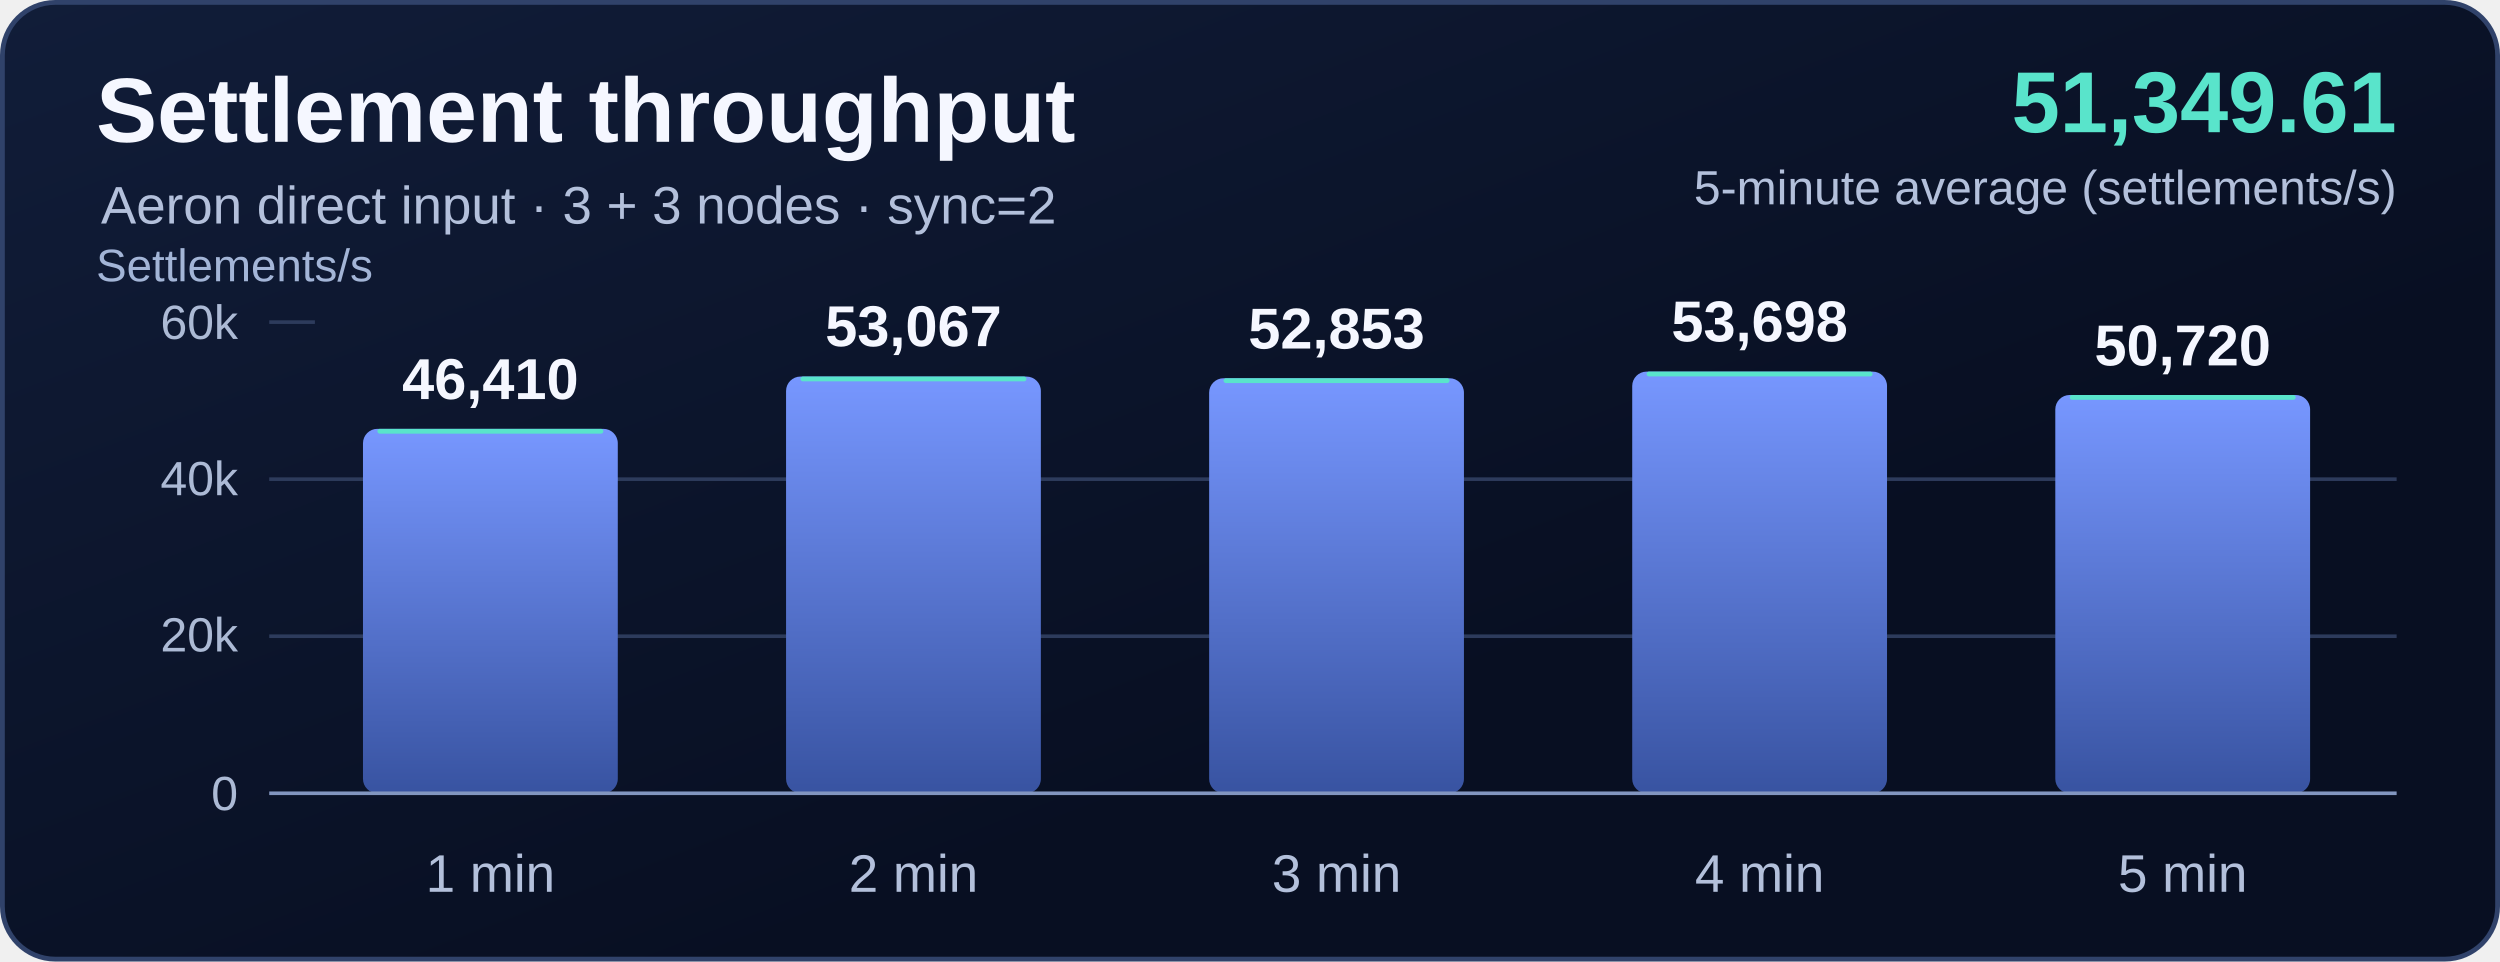
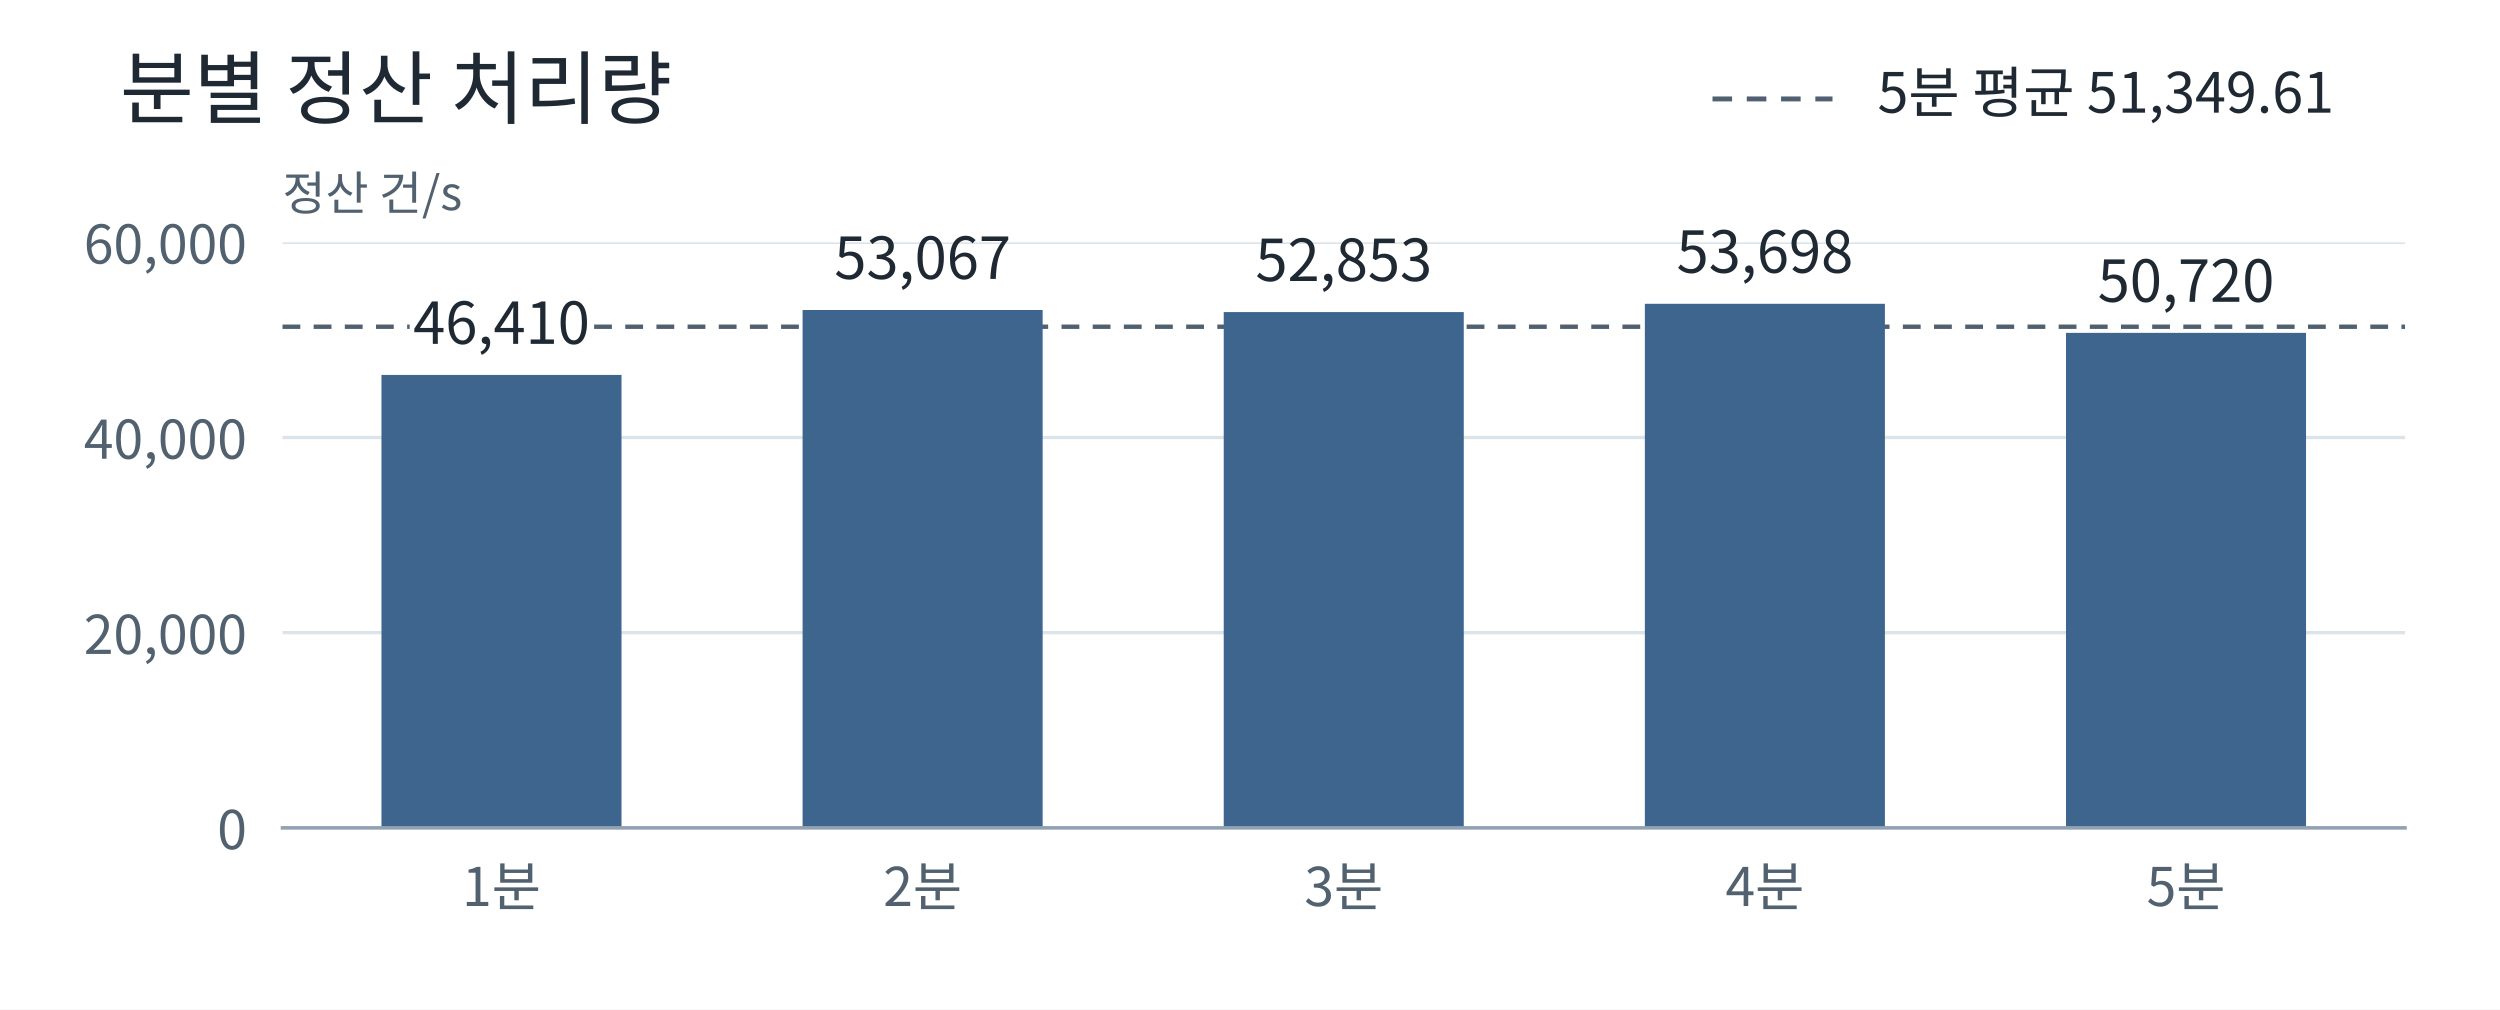
- <svg xmlns="http://www.w3.org/2000/svg" viewBox="0 0 1040 400" width="1040" height="400" role="img" aria-labelledby="chart-title chart-description">
+ <svg xmlns="http://www.w3.org/2000/svg" xmlns:xlink="http://www.w3.org/1999/xlink" width="561.6pt" height="226.8pt" viewBox="0 0 561.6 226.8" version="1.1" role="img" aria-labelledby="chart-title chart-description">
  <defs>
-     <linearGradient id="panel-fill" x2="1" y2="1">
-       <stop stop-color="#111d39" />
-       <stop offset=".65" stop-color="#080f22" />
-     </linearGradient>
-     <linearGradient id="bar-fill" x2="0" y2="1">
-       <stop stop-color="#7797ff" />
-       <stop offset="1" stop-color="#3853a1" />
-     </linearGradient>
+     <style type="text/css">*{stroke-linejoin: round; stroke-linecap: butt}</style>
  </defs>
-   <rect x="1" y="1" width="1038" height="398" rx="22" fill="url(#panel-fill)" stroke="#30426a" stroke-width="2" />
-   <g font-family="Arial, Helvetica, sans-serif">
-     <text x="40" y="59" fill="#f5f7ff" font-size="38" font-weight="700">Settlement throughput</text>
-     <text x="42" y="93" fill="#b3c0db" font-size="22">Aeron direct input · 3 + 3 nodes · sync=2</text>
-     <text x="997" y="55" text-anchor="end" fill="#59e4cb" font-size="36" font-weight="700">51,349.61</text>
-     <text x="997" y="85" text-anchor="end" fill="#b3c0db" font-size="20">5-minute average (settlements/s)</text>
-     <text x="40" y="117" fill="#a3b5d7" font-size="19">Settlements/s</text>
-     <path d="M112 134H131 M112 199.333H997 M112 264.667H997" fill="none" stroke="#2d3b5c" stroke-width="1.5" />
-     <g fill="#acbad5" font-size="20" text-anchor="end">
-       <text x="99" y="141">60k</text>
-       <text x="99" y="206">40k</text>
-       <text x="99" y="271">20k</text>
-       <text x="99" y="337">0</text>
-     </g>
-     <g fill="url(#bar-fill)">
-       <rect x="151" y="178.395" width="106" height="151.605" rx="6" />
-       <rect x="327" y="156.647" width="106" height="173.353" rx="6" />
-       <rect x="503" y="157.346" width="106" height="172.654" rx="6" />
-       <rect x="679" y="154.587" width="106" height="175.413" rx="6" />
-       <rect x="855" y="164.315" width="106" height="165.685" rx="6" />
-     </g>
-     <path d="M158 179.395h92 M334 157.647h92 M510 158.346h92 M686 155.587h92 M862 165.315h92" fill="none" stroke="#59e4cb" stroke-width="2" stroke-linecap="round" />
-     <path d="M112 330H997" fill="none" stroke="#8296c0" stroke-width="1.5" />
-     <g fill="#f5f7ff" font-size="24" font-weight="700" text-anchor="middle">
-       <text x="204" y="166">46,410</text>
-       <text x="380" y="144">53,067</text>
-       <text x="556" y="145">52,853</text>
-       <text x="732" y="142">53,698</text>
-       <text x="908" y="152">50,720</text>
-     </g>
-     <g fill="#b3c0db" font-size="22" text-anchor="middle">
-       <text x="204" y="371">1 min</text>
-       <text x="380" y="371">2 min</text>
-       <text x="556" y="371">3 min</text>
-       <text x="732" y="371">4 min</text>
-       <text x="908" y="371">5 min</text>
+   <g id="figure_1">
+     <g id="patch_1">
+       <path d="M 0 226.8 L 561.6 226.8 L 561.6 0 L 0 0 z" style="fill: #ffffff" />
+     </g>
+     <g id="axes_1">
+       <g id="patch_2">
+         <path d="M 63.461 185.976 L 540.259 185.976 L 540.259 54.432 L 63.461 54.432 z" style="fill: #ffffff" />
+       </g>
+       <g id="matplotlib.axis_1">
+         <g id="xtick_1">
+           <g id="line2d_1" />
+           <g id="text_1">
+             <g style="fill: #516170" transform="translate(103.8043 203.5273) scale(0.12 -0.12)">
+               <defs>
+                 <path id="NotoSansKR-Thin-31" d="M 563 0 L 563 486 L 1613 486 L 1613 3987 L 774 3987 L 774 4358 Q 1088 4416 1321 4499 Q 1555 4582 1747 4691 L 2195 4691 L 2195 486 L 3136 486 L 3136 0 L 563 0 z" transform="scale(0.015625)" />
+                 <path id="NotoSansKR-Thin-bd84" d="M 314 2234 L 5562 2234 L 5562 1805 L 314 1805 L 314 2234 z M 2707 2016 L 3238 2016 L 3238 685 L 2707 685 L 2707 2016 z M 979 64 L 4979 64 L 4979 -371 L 979 -371 L 979 64 z M 979 1203 L 1504 1203 L 1504 -96 L 979 -96 L 979 1203 z M 1011 5107 L 1536 5107 L 1536 4371 L 4339 4371 L 4339 5107 L 4864 5107 L 4864 2790 L 1011 2790 L 1011 5107 z M 1536 3962 L 1536 3219 L 4339 3219 L 4339 3962 L 1536 3962 z" transform="scale(0.015625)" />
+               </defs>
+               <use xlink:href="#NotoSansKR-Thin-31" />
+               <use xlink:href="#NotoSansKR-Thin-bd84" transform="translate(55.49999 0)" />
+             </g>
+           </g>
+         </g>
+         <g id="xtick_2">
+           <g id="line2d_2" />
+           <g id="text_2">
+             <g style="fill: #516170" transform="translate(198.4071 203.5273) scale(0.12 -0.12)">
+               <defs>
+                 <path id="NotoSansKR-Thin-32" d="M 282 0 L 282 346 Q 1018 992 1494 1523 Q 1971 2054 2201 2512 Q 2432 2970 2432 3373 Q 2432 3642 2339 3853 Q 2246 4064 2054 4182 Q 1862 4301 1568 4301 Q 1280 4301 1033 4147 Q 787 3994 595 3757 L 256 4090 Q 538 4403 864 4588 Q 1190 4774 1638 4774 Q 2061 4774 2365 4604 Q 2669 4435 2838 4124 Q 3008 3814 3008 3398 Q 3008 2931 2774 2451 Q 2541 1971 2128 1475 Q 1715 979 1165 461 Q 1350 474 1552 490 Q 1754 506 1933 506 L 3232 506 L 3232 0 L 282 0 z" transform="scale(0.015625)" />
+               </defs>
+               <use xlink:href="#NotoSansKR-Thin-32" />
+               <use xlink:href="#NotoSansKR-Thin-bd84" transform="translate(55.49999 0)" />
+             </g>
+           </g>
+         </g>
+         <g id="xtick_3">
+           <g id="line2d_3" />
+           <g id="text_3">
+             <g style="fill: #516170" transform="translate(293.01 203.5273) scale(0.12 -0.12)">
+               <defs>
+                 <path id="NotoSansKR-Thin-33" d="M 1683 -83 Q 1318 -83 1040 6 Q 762 96 550 243 Q 339 390 186 563 L 486 941 Q 691 730 969 566 Q 1248 403 1645 403 Q 1926 403 2140 508 Q 2355 614 2476 809 Q 2598 1005 2598 1274 Q 2598 1555 2460 1766 Q 2323 1978 2003 2096 Q 1683 2214 1139 2214 L 1139 2662 Q 1626 2662 1907 2780 Q 2189 2899 2313 3104 Q 2438 3309 2438 3558 Q 2438 3898 2227 4099 Q 2016 4301 1645 4301 Q 1363 4301 1116 4173 Q 870 4045 672 3846 L 358 4218 Q 627 4461 944 4617 Q 1261 4774 1664 4774 Q 2061 4774 2371 4636 Q 2682 4499 2858 4236 Q 3034 3974 3034 3603 Q 3034 3174 2803 2892 Q 2573 2611 2202 2477 L 2202 2445 Q 2477 2381 2701 2221 Q 2925 2061 3059 1817 Q 3194 1574 3194 1254 Q 3194 838 2989 537 Q 2784 237 2445 77 Q 2106 -83 1683 -83 z" transform="scale(0.015625)" />
+               </defs>
+               <use xlink:href="#NotoSansKR-Thin-33" />
+               <use xlink:href="#NotoSansKR-Thin-bd84" transform="translate(55.49999 0)" />
+             </g>
+           </g>
+         </g>
+         <g id="xtick_4">
+           <g id="line2d_4" />
+           <g id="text_4">
+             <g style="fill: #516170" transform="translate(387.6129 203.5273) scale(0.12 -0.12)">
+               <defs>
+                 <path id="NotoSansKR-Thin-34" d="M 2176 0 L 2176 3200 Q 2176 3373 2189 3622 Q 2202 3872 2208 4051 L 2182 4051 Q 2093 3885 2000 3709 Q 1907 3533 1805 3360 L 736 1760 L 3354 1760 L 3354 1293 L 128 1293 L 128 1677 L 2080 4691 L 2726 4691 L 2726 0 L 2176 0 z" transform="scale(0.015625)" />
+               </defs>
+               <use xlink:href="#NotoSansKR-Thin-34" />
+               <use xlink:href="#NotoSansKR-Thin-bd84" transform="translate(55.49999 0)" />
+             </g>
+           </g>
+         </g>
+         <g id="xtick_5">
+           <g id="line2d_5" />
+           <g id="text_5">
+             <g style="fill: #516170" transform="translate(482.2157 203.5273) scale(0.12 -0.12)">
+               <defs>
+                 <path id="NotoSansKR-Thin-35" d="M 1677 -83 Q 1312 -83 1033 6 Q 755 96 547 237 Q 339 378 173 538 L 467 922 Q 602 787 765 668 Q 928 550 1139 476 Q 1350 403 1619 403 Q 1894 403 2121 537 Q 2349 672 2483 921 Q 2618 1171 2618 1510 Q 2618 2010 2352 2294 Q 2086 2579 1645 2579 Q 1414 2579 1241 2508 Q 1069 2438 864 2304 L 550 2502 L 704 4691 L 2982 4691 L 2982 4192 L 1216 4192 L 1094 2835 Q 1248 2925 1417 2973 Q 1587 3021 1798 3021 Q 2189 3021 2509 2864 Q 2829 2707 3021 2374 Q 3213 2042 3213 1523 Q 3213 1011 2992 652 Q 2771 294 2419 105 Q 2067 -83 1677 -83 z" transform="scale(0.015625)" />
+               </defs>
+               <use xlink:href="#NotoSansKR-Thin-35" />
+               <use xlink:href="#NotoSansKR-Thin-bd84" transform="translate(55.49999 0)" />
+             </g>
+           </g>
+         </g>
+       </g>
+       <g id="matplotlib.axis_2">
+         <g id="ytick_1">
+           <g id="line2d_6">
+             <path d="M 63.461 185.976 L 540.259 185.976" clip-path="url(#peccf263a30)" style="fill: none; stroke: #dce4eb; stroke-width: 0.75; stroke-linecap: square" />
+           </g>
+           <g id="line2d_7" />
+           <g id="text_6">
+             <g style="fill: #516170" transform="translate(48.8008 190.7516) scale(0.12 -0.12)">
+               <defs>
+                 <path id="NotoSansKR-Thin-30" d="M 1779 -83 Q 1338 -83 1008 185 Q 678 454 499 998 Q 320 1542 320 2362 Q 320 3181 499 3715 Q 678 4250 1008 4512 Q 1338 4774 1779 4774 Q 2227 4774 2553 4508 Q 2880 4243 3059 3712 Q 3238 3181 3238 2362 Q 3238 1542 3059 998 Q 2880 454 2553 185 Q 2227 -83 1779 -83 z M 1779 390 Q 2048 390 2249 595 Q 2451 800 2563 1238 Q 2675 1677 2675 2362 Q 2675 3046 2563 3478 Q 2451 3910 2249 4112 Q 2048 4314 1779 4314 Q 1517 4314 1312 4112 Q 1107 3910 995 3478 Q 883 3046 883 2362 Q 883 1677 995 1238 Q 1107 800 1312 595 Q 1517 390 1779 390 z" transform="scale(0.015625)" />
+               </defs>
+               <use xlink:href="#NotoSansKR-Thin-30" />
+             </g>
+           </g>
+         </g>
+         <g id="ytick_2">
+           <g id="line2d_8">
+             <path d="M 63.461 142.128 L 540.259 142.128" clip-path="url(#peccf263a30)" style="fill: none; stroke: #dce4eb; stroke-width: 0.75; stroke-linecap: square" />
+           </g>
+           <g id="line2d_9" />
+           <g id="text_7">
+             <g style="fill: #516170" transform="translate(18.82518 146.9036) scale(0.12 -0.12)">
+               <defs>
+                 <path id="NotoSansKR-Thin-2c" d="M 480 -1216 L 339 -870 Q 640 -736 813 -505 Q 986 -275 979 19 L 915 544 L 1203 115 Q 1139 45 1065 16 Q 992 -13 909 -13 Q 736 -13 608 96 Q 480 205 480 397 Q 480 589 611 697 Q 742 806 922 806 Q 1152 806 1283 624 Q 1414 442 1414 122 Q 1414 -339 1161 -684 Q 909 -1030 480 -1216 z" transform="scale(0.015625)" />
+               </defs>
+               <use xlink:href="#NotoSansKR-Thin-32" />
+               <use xlink:href="#NotoSansKR-Thin-30" transform="translate(55.49999 0)" />
+               <use xlink:href="#NotoSansKR-Thin-2c" transform="translate(111 0)" />
+               <use xlink:href="#NotoSansKR-Thin-30" transform="translate(138.8 0)" />
+               <use xlink:href="#NotoSansKR-Thin-30" transform="translate(194.2999 0)" />
+               <use xlink:href="#NotoSansKR-Thin-30" transform="translate(249.7999 0)" />
+             </g>
+           </g>
+         </g>
+         <g id="ytick_3">
+           <g id="line2d_10">
+             <path d="M 63.461 98.28 L 540.259 98.28" clip-path="url(#peccf263a30)" style="fill: none; stroke: #dce4eb; stroke-width: 0.75; stroke-linecap: square" />
+           </g>
+           <g id="line2d_11" />
+           <g id="text_8">
+             <g style="fill: #516170" transform="translate(18.82518 103.0556) scale(0.12 -0.12)">
+               <use xlink:href="#NotoSansKR-Thin-34" />
+               <use xlink:href="#NotoSansKR-Thin-30" transform="translate(55.49999 0)" />
+               <use xlink:href="#NotoSansKR-Thin-2c" transform="translate(111 0)" />
+               <use xlink:href="#NotoSansKR-Thin-30" transform="translate(138.8 0)" />
+               <use xlink:href="#NotoSansKR-Thin-30" transform="translate(194.2999 0)" />
+               <use xlink:href="#NotoSansKR-Thin-30" transform="translate(249.7999 0)" />
+             </g>
+           </g>
+         </g>
+         <g id="ytick_4">
+           <g id="line2d_12">
+             <path d="M 63.461 54.432 L 540.259 54.432" clip-path="url(#peccf263a30)" style="fill: none; stroke: #dce4eb; stroke-width: 0.75; stroke-linecap: square" />
+           </g>
+           <g id="line2d_13" />
+           <g id="text_9">
+             <g style="fill: #516170" transform="translate(18.82518 59.20763) scale(0.12 -0.12)">
+               <defs>
+                 <path id="NotoSansKR-Thin-36" d="M 1926 -83 Q 1594 -83 1306 61 Q 1018 205 806 496 Q 595 787 476 1222 Q 358 1658 358 2240 Q 358 2925 499 3411 Q 640 3898 883 4198 Q 1126 4499 1440 4636 Q 1754 4774 2093 4774 Q 2458 4774 2726 4640 Q 2995 4506 3194 4294 L 2861 3936 Q 2726 4102 2528 4198 Q 2330 4294 2118 4294 Q 1786 4294 1510 4099 Q 1235 3904 1072 3456 Q 909 3008 909 2240 Q 909 1638 1027 1222 Q 1146 806 1373 592 Q 1600 378 1926 378 Q 2157 378 2333 512 Q 2509 646 2614 886 Q 2720 1126 2720 1440 Q 2720 1760 2627 1993 Q 2534 2227 2348 2352 Q 2163 2477 1875 2477 Q 1651 2477 1388 2333 Q 1126 2189 890 1837 L 870 2298 Q 1018 2490 1197 2627 Q 1376 2765 1577 2838 Q 1779 2912 1971 2912 Q 2368 2912 2659 2749 Q 2950 2586 3113 2259 Q 3277 1933 3277 1440 Q 3277 986 3091 643 Q 2906 301 2602 109 Q 2298 -83 1926 -83 z" transform="scale(0.015625)" />
+               </defs>
+               <use xlink:href="#NotoSansKR-Thin-36" />
+               <use xlink:href="#NotoSansKR-Thin-30" transform="translate(55.49999 0)" />
+               <use xlink:href="#NotoSansKR-Thin-2c" transform="translate(111 0)" />
+               <use xlink:href="#NotoSansKR-Thin-30" transform="translate(138.8 0)" />
+               <use xlink:href="#NotoSansKR-Thin-30" transform="translate(194.2999 0)" />
+               <use xlink:href="#NotoSansKR-Thin-30" transform="translate(249.7999 0)" />
+             </g>
+           </g>
+         </g>
+       </g>
+       <g id="line2d_14">
+         <path d="M 63.461 73.397 L 540.259 73.397" clip-path="url(#peccf263a30)" style="fill: none; stroke-dasharray: 4,3; stroke-dashoffset: 0; stroke: #506071" />
+       </g>
+       <g id="patch_3">
+         <path d="M 85.692 185.976 L 139.616 185.976 L 139.616 84.227 L 85.692 84.227 z" clip-path="url(#peccf263a30)" style="fill: #3e658d" />
+       </g>
+       <g id="patch_4">
+         <path d="M 180.295 185.976 L 234.219 185.976 L 234.219 69.632 L 180.295 69.632 z" clip-path="url(#peccf263a30)" style="fill: #3e658d" />
+       </g>
+       <g id="patch_5">
+         <path d="M 274.898 185.976 L 328.822 185.976 L 328.822 70.101 L 274.898 70.101 z" clip-path="url(#peccf263a30)" style="fill: #3e658d" />
+       </g>
+       <g id="patch_6">
+         <path d="M 369.501 185.976 L 423.425 185.976 L 423.425 68.249 L 369.501 68.249 z" clip-path="url(#peccf263a30)" style="fill: #3e658d" />
+       </g>
+       <g id="patch_7">
+         <path d="M 464.104 185.976 L 518.028 185.976 L 518.028 74.778 L 464.104 74.778 z" clip-path="url(#peccf263a30)" style="fill: #3e658d" />
+       </g>
+       <g id="patch_8">
+         <path d="M 63.461 185.976 L 540.259 185.976" style="fill: none; stroke: #91a2b4; stroke-width: 0.8; stroke-linejoin: miter; stroke-linecap: square" />
+       </g>
+       <g id="text_10">
+         <g id="patch_9">
+           <path d="M 92.03 81.007 L 133.279 81.007 L 133.279 66.122 L 92.03 66.122 z" style="fill: #ffffff" />
+         </g>
+         <g style="fill: #1f2933" transform="translate(92.80999 77.24938) scale(0.13 -0.13)">
+           <use xlink:href="#NotoSansKR-Thin-34" />
+           <use xlink:href="#NotoSansKR-Thin-36" transform="translate(55.49999 0)" />
+           <use xlink:href="#NotoSansKR-Thin-2c" transform="translate(111 0)" />
+           <use xlink:href="#NotoSansKR-Thin-34" transform="translate(138.8 0)" />
+           <use xlink:href="#NotoSansKR-Thin-31" transform="translate(194.2999 0)" />
+           <use xlink:href="#NotoSansKR-Thin-30" transform="translate(249.7999 0)" />
+         </g>
+       </g>
+       <g id="text_11">
+         <g style="fill: #1f2933" transform="translate(187.4128 62.65369) scale(0.13 -0.13)">
+           <defs>
+             <path id="NotoSansKR-Thin-37" d="M 1267 0 Q 1299 666 1379 1226 Q 1459 1786 1612 2282 Q 1766 2778 2006 3245 Q 2246 3712 2592 4192 L 314 4192 L 314 4691 L 3251 4691 L 3251 4339 Q 2842 3808 2582 3321 Q 2323 2835 2179 2329 Q 2035 1824 1968 1257 Q 1901 691 1875 0 L 1267 0 z" transform="scale(0.015625)" />
+           </defs>
+           <use xlink:href="#NotoSansKR-Thin-35" />
+           <use xlink:href="#NotoSansKR-Thin-33" transform="translate(55.49999 0)" />
+           <use xlink:href="#NotoSansKR-Thin-2c" transform="translate(111 0)" />
+           <use xlink:href="#NotoSansKR-Thin-30" transform="translate(138.8 0)" />
+           <use xlink:href="#NotoSansKR-Thin-36" transform="translate(194.2999 0)" />
+           <use xlink:href="#NotoSansKR-Thin-37" transform="translate(249.7999 0)" />
+         </g>
+       </g>
+       <g id="text_12">
+         <g style="fill: #1f2933" transform="translate(282.0157 63.12283) scale(0.13 -0.13)">
+           <defs>
+             <path id="NotoSansKR-Thin-38" d="M 1792 -83 Q 1357 -83 1017 77 Q 678 237 486 518 Q 294 800 294 1165 Q 294 1478 419 1731 Q 544 1984 742 2166 Q 941 2349 1152 2464 L 1152 2490 Q 896 2669 707 2934 Q 518 3200 518 3571 Q 518 3930 688 4195 Q 858 4461 1149 4611 Q 1440 4762 1805 4762 Q 2208 4762 2496 4602 Q 2784 4442 2937 4166 Q 3091 3891 3091 3526 Q 3091 3283 2992 3065 Q 2893 2848 2752 2678 Q 2611 2509 2470 2394 L 2470 2362 Q 2675 2246 2854 2083 Q 3034 1920 3146 1686 Q 3258 1453 3258 1126 Q 3258 794 3075 515 Q 2893 237 2563 77 Q 2234 -83 1792 -83 z M 2112 2547 Q 2349 2758 2470 2998 Q 2592 3238 2592 3494 Q 2592 3731 2499 3916 Q 2406 4102 2227 4214 Q 2048 4326 1798 4326 Q 1472 4326 1261 4121 Q 1050 3917 1050 3571 Q 1050 3296 1200 3107 Q 1350 2918 1593 2787 Q 1837 2656 2112 2547 z M 1798 352 Q 2074 352 2275 454 Q 2477 557 2589 736 Q 2701 915 2701 1146 Q 2701 1382 2598 1552 Q 2496 1722 2326 1850 Q 2157 1978 1933 2080 Q 1709 2182 1459 2278 Q 1178 2099 995 1827 Q 813 1555 813 1216 Q 813 973 941 774 Q 1069 576 1296 464 Q 1523 352 1798 352 z" transform="scale(0.015625)" />
+           </defs>
+           <use xlink:href="#NotoSansKR-Thin-35" />
+           <use xlink:href="#NotoSansKR-Thin-32" transform="translate(55.49999 0)" />
+           <use xlink:href="#NotoSansKR-Thin-2c" transform="translate(111 0)" />
+           <use xlink:href="#NotoSansKR-Thin-38" transform="translate(138.8 0)" />
+           <use xlink:href="#NotoSansKR-Thin-35" transform="translate(194.2999 0)" />
+           <use xlink:href="#NotoSansKR-Thin-33" transform="translate(249.7999 0)" />
+         </g>
+       </g>
+       <g id="text_13">
+         <g style="fill: #1f2933" transform="translate(376.6186 61.27087) scale(0.13 -0.13)">
+           <defs>
+             <path id="NotoSansKR-Thin-39" d="M 1504 -83 Q 1120 -83 841 54 Q 563 192 371 397 L 691 762 Q 845 595 1053 499 Q 1261 403 1485 403 Q 1722 403 1933 512 Q 2144 621 2307 873 Q 2470 1126 2563 1536 Q 2656 1946 2656 2547 Q 2656 3123 2537 3520 Q 2419 3917 2188 4118 Q 1958 4320 1632 4320 Q 1408 4320 1229 4185 Q 1050 4051 941 3814 Q 832 3578 832 3251 Q 832 2938 925 2704 Q 1018 2470 1206 2342 Q 1395 2214 1670 2214 Q 1907 2214 2166 2364 Q 2426 2515 2662 2861 L 2688 2394 Q 2547 2214 2364 2073 Q 2182 1933 1980 1856 Q 1779 1779 1574 1779 Q 1184 1779 893 1945 Q 602 2112 442 2441 Q 282 2771 282 3251 Q 282 3712 467 4054 Q 653 4397 957 4585 Q 1261 4774 1626 4774 Q 1965 4774 2253 4636 Q 2541 4499 2752 4220 Q 2963 3942 3084 3526 Q 3206 3110 3206 2547 Q 3206 1837 3065 1334 Q 2925 832 2681 518 Q 2438 205 2134 61 Q 1830 -83 1504 -83 z" transform="scale(0.015625)" />
+           </defs>
+           <use xlink:href="#NotoSansKR-Thin-35" />
+           <use xlink:href="#NotoSansKR-Thin-33" transform="translate(55.49999 0)" />
+           <use xlink:href="#NotoSansKR-Thin-2c" transform="translate(111 0)" />
+           <use xlink:href="#NotoSansKR-Thin-36" transform="translate(138.8 0)" />
+           <use xlink:href="#NotoSansKR-Thin-39" transform="translate(194.2999 0)" />
+           <use xlink:href="#NotoSansKR-Thin-38" transform="translate(249.7999 0)" />
+         </g>
+       </g>
+       <g id="text_14">
+         <g style="fill: #1f2933" transform="translate(471.2214 67.79973) scale(0.13 -0.13)">
+           <use xlink:href="#NotoSansKR-Thin-35" />
+           <use xlink:href="#NotoSansKR-Thin-30" transform="translate(55.49999 0)" />
+           <use xlink:href="#NotoSansKR-Thin-2c" transform="translate(111 0)" />
+           <use xlink:href="#NotoSansKR-Thin-37" transform="translate(138.8 0)" />
+           <use xlink:href="#NotoSansKR-Thin-32" transform="translate(194.2999 0)" />
+           <use xlink:href="#NotoSansKR-Thin-30" transform="translate(249.7999 0)" />
+         </g>
+       </g>
+     </g>
+     <g id="line2d_15">
+       <path d="M 384.696 22.226 L 411.653 22.226" style="fill: none; stroke-dasharray: 4.4,3.3; stroke-dashoffset: 0; stroke: #506071; stroke-width: 1.1" />
+     </g>
+     <g id="text_15">
+       <g style="fill: #1f2933" transform="translate(26.9568 26.42107) scale(0.18 -0.18)">
+         <defs>
+           <path id="NotoSansKR-Thin-bcc4" d="M 3053 4467 L 4678 4467 L 4678 4058 L 3053 4058 L 3053 4467 z M 3053 3418 L 4678 3418 L 4678 3002 L 3053 3002 L 3053 3418 z M 4550 5293 L 5075 5293 L 5075 2272 L 4550 2272 L 4550 5293 z M 1350 1990 L 5075 1990 L 5075 614 L 1888 614 L 1888 -275 L 1363 -275 L 1363 1018 L 4550 1018 L 4550 1568 L 1350 1568 L 1350 1990 z M 1363 6 L 5293 6 L 5293 -422 L 1363 -422 L 1363 6 z M 602 5024 L 1133 5024 L 1133 4198 L 2694 4198 L 2694 5024 L 3219 5024 L 3219 2502 L 602 2502 L 602 5024 z M 1133 3782 L 1133 2931 L 2694 2931 L 2694 3782 L 1133 3782 z" transform="scale(0.015625)" />
+           <path id="NotoSansKR-Thin-20" transform="scale(0.015625)" />
+           <path id="NotoSansKR-Thin-c815" d="M 3411 3789 L 4710 3789 L 4710 3347 L 3411 3347 L 3411 3789 z M 4550 5293 L 5082 5293 L 5082 1843 L 4550 1843 L 4550 5293 z M 3174 1664 Q 3776 1664 4208 1536 Q 4640 1408 4870 1168 Q 5101 928 5101 582 Q 5101 70 4585 -211 Q 4070 -493 3174 -493 Q 2278 -493 1763 -211 Q 1248 70 1248 582 Q 1248 928 1481 1168 Q 1715 1408 2147 1536 Q 2579 1664 3174 1664 z M 3174 1248 Q 2739 1248 2425 1171 Q 2112 1094 1942 947 Q 1773 800 1773 582 Q 1773 378 1942 230 Q 2112 83 2425 3 Q 2739 -77 3174 -77 Q 3616 -77 3926 3 Q 4237 83 4406 230 Q 4576 378 4576 582 Q 4576 800 4406 947 Q 4237 1094 3926 1171 Q 3616 1248 3174 1248 z M 1792 4704 L 2227 4704 L 2227 4237 Q 2227 3706 2025 3242 Q 1824 2778 1459 2429 Q 1094 2080 614 1894 L 339 2317 Q 666 2432 931 2630 Q 1197 2829 1392 3085 Q 1587 3341 1689 3635 Q 1792 3930 1792 4237 L 1792 4704 z M 1894 4704 L 2330 4704 L 2330 4243 Q 2330 3872 2502 3520 Q 2675 3168 2995 2899 Q 3315 2630 3731 2477 L 3462 2054 Q 2989 2227 2637 2556 Q 2285 2886 2089 3321 Q 1894 3757 1894 4243 L 1894 4704 z M 506 4870 L 3597 4870 L 3597 4435 L 506 4435 L 506 4870 z" transform="scale(0.015625)" />
+           <path id="NotoSansKR-Thin-c0b0" d="M 1741 4941 L 2182 4941 L 2182 4230 Q 2182 3661 1984 3184 Q 1786 2707 1427 2355 Q 1069 2003 582 1818 L 294 2240 Q 736 2394 1062 2691 Q 1389 2989 1565 3385 Q 1741 3782 1741 4230 L 1741 4941 z M 1837 4941 L 2266 4941 L 2266 4211 Q 2266 3917 2371 3635 Q 2477 3354 2665 3107 Q 2854 2861 3113 2678 Q 3373 2496 3693 2381 L 3424 1958 Q 2950 2138 2592 2470 Q 2234 2803 2035 3251 Q 1837 3699 1837 4211 L 1837 4941 z M 4282 5293 L 4813 5293 L 4813 1018 L 4282 1018 L 4282 5293 z M 4646 3520 L 5664 3520 L 5664 3072 L 4646 3072 L 4646 3520 z M 1216 64 L 5069 64 L 5069 -371 L 1216 -371 L 1216 64 z M 1216 1427 L 1754 1427 L 1754 -147 L 1216 -147 L 1216 1427 z" transform="scale(0.015625)" />
+           <path id="NotoSansKR-Thin-cc98" d="M 4550 5293 L 5082 5293 L 5082 -506 L 4550 -506 L 4550 5293 z M 3309 2970 L 4704 2970 L 4704 2534 L 3309 2534 L 3309 2970 z M 1792 3917 L 2214 3917 L 2214 3418 Q 2214 2963 2099 2531 Q 1984 2099 1766 1728 Q 1549 1357 1261 1072 Q 973 787 627 621 L 333 1030 Q 646 1184 915 1433 Q 1184 1683 1382 2003 Q 1581 2323 1686 2684 Q 1792 3046 1792 3418 L 1792 3917 z M 1894 3917 L 2317 3917 L 2317 3418 Q 2317 3059 2429 2716 Q 2541 2374 2739 2067 Q 2938 1760 3210 1520 Q 3482 1280 3802 1133 L 3507 723 Q 3155 883 2860 1158 Q 2566 1434 2348 1789 Q 2131 2144 2012 2560 Q 1894 2976 1894 3418 L 1894 3917 z M 486 4288 L 3603 4288 L 3603 3859 L 486 3859 L 486 4288 z M 1792 5184 L 2323 5184 L 2323 4051 L 1792 4051 L 1792 5184 z" transform="scale(0.015625)" />
+           <path id="NotoSansKR-Thin-b9ac" d="M 4538 5293 L 5062 5293 L 5062 -506 L 4538 -506 L 4538 5293 z M 653 1338 L 1133 1338 Q 1626 1338 2083 1354 Q 2541 1370 3011 1414 Q 3482 1459 3994 1542 L 4045 1107 Q 3264 979 2573 937 Q 1882 896 1133 896 L 653 896 L 653 1338 z M 640 4755 L 3315 4755 L 3315 2688 L 1190 2688 L 1190 1171 L 653 1171 L 653 3117 L 2778 3117 L 2778 4320 L 640 4320 L 640 4755 z" transform="scale(0.015625)" />
+           <path id="NotoSansKR-Thin-b7c9" d="M 4646 4390 L 5670 4390 L 5670 3942 L 4646 3942 L 4646 4390 z M 4646 3174 L 5670 3174 L 5670 2726 L 4646 2726 L 4646 3174 z M 4282 5286 L 4813 5286 L 4813 1786 L 4282 1786 L 4282 5286 z M 570 2566 L 1024 2566 Q 1549 2566 1993 2579 Q 2438 2592 2857 2633 Q 3277 2675 3725 2752 L 3776 2317 Q 3315 2240 2889 2198 Q 2464 2157 2013 2141 Q 1562 2125 1024 2125 L 570 2125 L 570 2566 z M 557 4928 L 3162 4928 L 3162 3360 L 1094 3360 L 1094 2285 L 570 2285 L 570 3770 L 2643 3770 L 2643 4499 L 557 4499 L 557 4928 z M 2963 1619 Q 3552 1619 3977 1491 Q 4403 1363 4633 1132 Q 4864 902 4864 563 Q 4864 64 4355 -211 Q 3846 -486 2963 -486 Q 2368 -486 1942 -364 Q 1517 -243 1286 -6 Q 1056 230 1056 563 Q 1056 902 1286 1132 Q 1517 1363 1942 1491 Q 2368 1619 2963 1619 z M 2963 1203 Q 2528 1203 2217 1126 Q 1907 1050 1740 909 Q 1574 768 1574 563 Q 1574 365 1740 221 Q 1907 77 2217 0 Q 2528 -77 2963 -77 Q 3392 -77 3705 0 Q 4019 77 4182 221 Q 4346 365 4346 563 Q 4346 768 4182 909 Q 4019 1050 3705 1126 Q 3392 1203 2963 1203 z" transform="scale(0.015625)" />
+         </defs>
+         <use xlink:href="#NotoSansKR-Thin-bd84" />
+         <use xlink:href="#NotoSansKR-Thin-bcc4" transform="translate(91.99998 0)" />
+         <use xlink:href="#NotoSansKR-Thin-20" transform="translate(184 0)" />
+         <use xlink:href="#NotoSansKR-Thin-c815" transform="translate(206.4 0)" />
+         <use xlink:href="#NotoSansKR-Thin-c0b0" transform="translate(298.3999 0)" />
+         <use xlink:href="#NotoSansKR-Thin-20" transform="translate(390.3999 0)" />
+         <use xlink:href="#NotoSansKR-Thin-cc98" transform="translate(412.7999 0)" />
+         <use xlink:href="#NotoSansKR-Thin-b9ac" transform="translate(504.7999 0)" />
+         <use xlink:href="#NotoSansKR-Thin-b7c9" transform="translate(596.7999 0)" />
+       </g>
+     </g>
+     <g id="text_16">
+       <g style="fill: #516170" transform="translate(63.4608 47.20209) scale(0.105 -0.105)">
+         <defs>
+           <path id="NotoSansKR-Thin-ac74" d="M 4550 5286 L 5082 5286 L 5082 1011 L 4550 1011 L 4550 5286 z M 3296 3507 L 4653 3507 L 4653 3066 L 3296 3066 L 3296 3507 z M 2758 4845 L 3322 4845 Q 3322 4096 2989 3478 Q 2656 2861 2054 2406 Q 1453 1952 634 1677 L 410 2106 Q 1114 2342 1645 2713 Q 2176 3085 2467 3571 Q 2758 4058 2758 4627 L 2758 4845 z M 698 4845 L 3104 4845 L 3104 4403 L 698 4403 L 698 4845 z M 1421 64 L 5229 64 L 5229 -371 L 1421 -371 L 1421 64 z M 1421 1446 L 1958 1446 L 1958 -154 L 1421 -154 L 1421 1446 z" transform="scale(0.015625)" />
+           <path id="NotoSansKR-Thin-2f" d="M 70 -1146 L 1990 5082 L 2413 5082 L 499 -1146 L 70 -1146 z" transform="scale(0.015625)" />
+           <path id="NotoSansKR-Thin-73" d="M 1498 -83 Q 1133 -83 790 54 Q 448 192 205 397 L 486 787 Q 717 602 960 486 Q 1203 371 1517 371 Q 1862 371 2032 528 Q 2202 685 2202 915 Q 2202 1094 2083 1212 Q 1965 1331 1782 1417 Q 1600 1504 1408 1574 Q 1165 1670 931 1788 Q 698 1907 547 2096 Q 397 2285 397 2579 Q 397 2861 537 3081 Q 678 3302 947 3433 Q 1216 3565 1594 3565 Q 1914 3565 2192 3449 Q 2470 3334 2669 3168 L 2387 2803 Q 2208 2931 2019 3020 Q 1830 3110 1600 3110 Q 1267 3110 1110 2960 Q 954 2810 954 2605 Q 954 2445 1059 2336 Q 1165 2227 1337 2153 Q 1510 2080 1702 2003 Q 1894 1933 2083 1849 Q 2272 1766 2422 1651 Q 2573 1536 2665 1366 Q 2758 1197 2758 947 Q 2758 666 2614 429 Q 2470 192 2192 54 Q 1914 -83 1498 -83 z" transform="scale(0.015625)" />
+         </defs>
+         <use xlink:href="#NotoSansKR-Thin-c815" />
+         <use xlink:href="#NotoSansKR-Thin-c0b0" transform="translate(91.99998 0)" />
+         <use xlink:href="#NotoSansKR-Thin-20" transform="translate(184 0)" />
+         <use xlink:href="#NotoSansKR-Thin-ac74" transform="translate(206.4 0)" />
+         <use xlink:href="#NotoSansKR-Thin-2f" transform="translate(298.3999 0)" />
+         <use xlink:href="#NotoSansKR-Thin-73" transform="translate(337.5999 0)" />
+       </g>
+     </g>
+     <g id="text_17">
+       <g style="fill: #1f2933" transform="translate(421.7616 25.31577) scale(0.125 -0.125)">
+         <defs>
+           <path id="NotoSansKR-Thin-d3c9" d="M 3597 4256 L 4838 4256 L 4838 3827 L 3597 3827 L 3597 4256 z M 3597 3219 L 4838 3219 L 4838 2784 L 3597 2784 L 3597 3219 z M 493 4858 L 3539 4858 L 3539 4422 L 493 4422 L 493 4858 z M 397 2061 L 333 2509 Q 813 2509 1392 2518 Q 1971 2528 2572 2560 Q 3174 2592 3718 2656 L 3744 2259 Q 3194 2170 2595 2128 Q 1997 2086 1430 2073 Q 864 2061 397 2061 z M 1062 4512 L 1581 4512 L 1581 2368 L 1062 2368 L 1062 4512 z M 2451 4512 L 2963 4512 L 2963 2368 L 2451 2368 L 2451 4512 z M 4550 5293 L 5082 5293 L 5082 1722 L 4550 1722 L 4550 5293 z M 3174 1600 Q 4077 1600 4589 1331 Q 5101 1062 5101 557 Q 5101 64 4589 -211 Q 4077 -486 3174 -486 Q 2278 -486 1763 -211 Q 1248 64 1248 557 Q 1248 1062 1763 1331 Q 2278 1600 3174 1600 z M 3174 1184 Q 2739 1184 2422 1110 Q 2106 1037 1939 896 Q 1773 755 1773 557 Q 1773 262 2144 96 Q 2515 -70 3174 -70 Q 3616 -70 3929 3 Q 4243 77 4409 217 Q 4576 358 4576 557 Q 4576 755 4409 896 Q 4243 1037 3929 1110 Q 3616 1184 3174 1184 z" transform="scale(0.015625)" />
+           <path id="NotoSansKR-Thin-ade0" d="M 979 4979 L 4666 4979 L 4666 4550 L 979 4550 L 979 4979 z M 320 2810 L 5568 2810 L 5568 2374 L 320 2374 L 320 2810 z M 2061 2534 L 2579 2534 L 2579 979 L 2061 979 L 2061 2534 z M 4365 4979 L 4890 4979 L 4890 4538 Q 4890 4160 4870 3693 Q 4851 3226 4717 2611 L 4198 2675 Q 4326 3277 4345 3721 Q 4365 4166 4365 4538 L 4365 4979 z M 954 64 L 5043 64 L 5043 -371 L 954 -371 L 954 64 z M 954 1446 L 1485 1446 L 1485 -38 L 954 -38 L 954 1446 z M 3597 2534 L 4115 2534 L 4115 979 L 3597 979 L 3597 2534 z" transform="scale(0.015625)" />
+           <path id="NotoSansKR-Thin-2e" d="M 890 -83 Q 717 -83 592 41 Q 467 166 467 358 Q 467 563 592 684 Q 717 806 890 806 Q 1062 806 1187 684 Q 1312 563 1312 358 Q 1312 166 1187 41 Q 1062 -83 890 -83 z" transform="scale(0.015625)" />
+         </defs>
+         <use xlink:href="#NotoSansKR-Thin-35" />
+         <use xlink:href="#NotoSansKR-Thin-bd84" transform="translate(55.49999 0)" />
+         <use xlink:href="#NotoSansKR-Thin-20" transform="translate(147.5 0)" />
+         <use xlink:href="#NotoSansKR-Thin-d3c9" transform="translate(169.9 0)" />
+         <use xlink:href="#NotoSansKR-Thin-ade0" transform="translate(261.8999 0)" />
+         <use xlink:href="#NotoSansKR-Thin-20" transform="translate(353.8999 0)" />
+         <use xlink:href="#NotoSansKR-Thin-35" transform="translate(376.2999 0)" />
+         <use xlink:href="#NotoSansKR-Thin-31" transform="translate(431.7999 0)" />
+         <use xlink:href="#NotoSansKR-Thin-2c" transform="translate(487.2999 0)" />
+         <use xlink:href="#NotoSansKR-Thin-33" transform="translate(515.0999 0)" />
+         <use xlink:href="#NotoSansKR-Thin-34" transform="translate(570.5999 0)" />
+         <use xlink:href="#NotoSansKR-Thin-39" transform="translate(626.0999 0)" />
+         <use xlink:href="#NotoSansKR-Thin-2e" transform="translate(681.5998 0)" />
+         <use xlink:href="#NotoSansKR-Thin-36" transform="translate(709.3998 0)" />
+         <use xlink:href="#NotoSansKR-Thin-31" transform="translate(764.8998 0)" />
+       </g>
    </g>
  </g>
+   <defs>
+     <clipPath id="peccf263a30">
+       <rect x="63.461" y="54.432" width="476.798" height="131.544" />
+     </clipPath>
+   </defs>
</svg>
